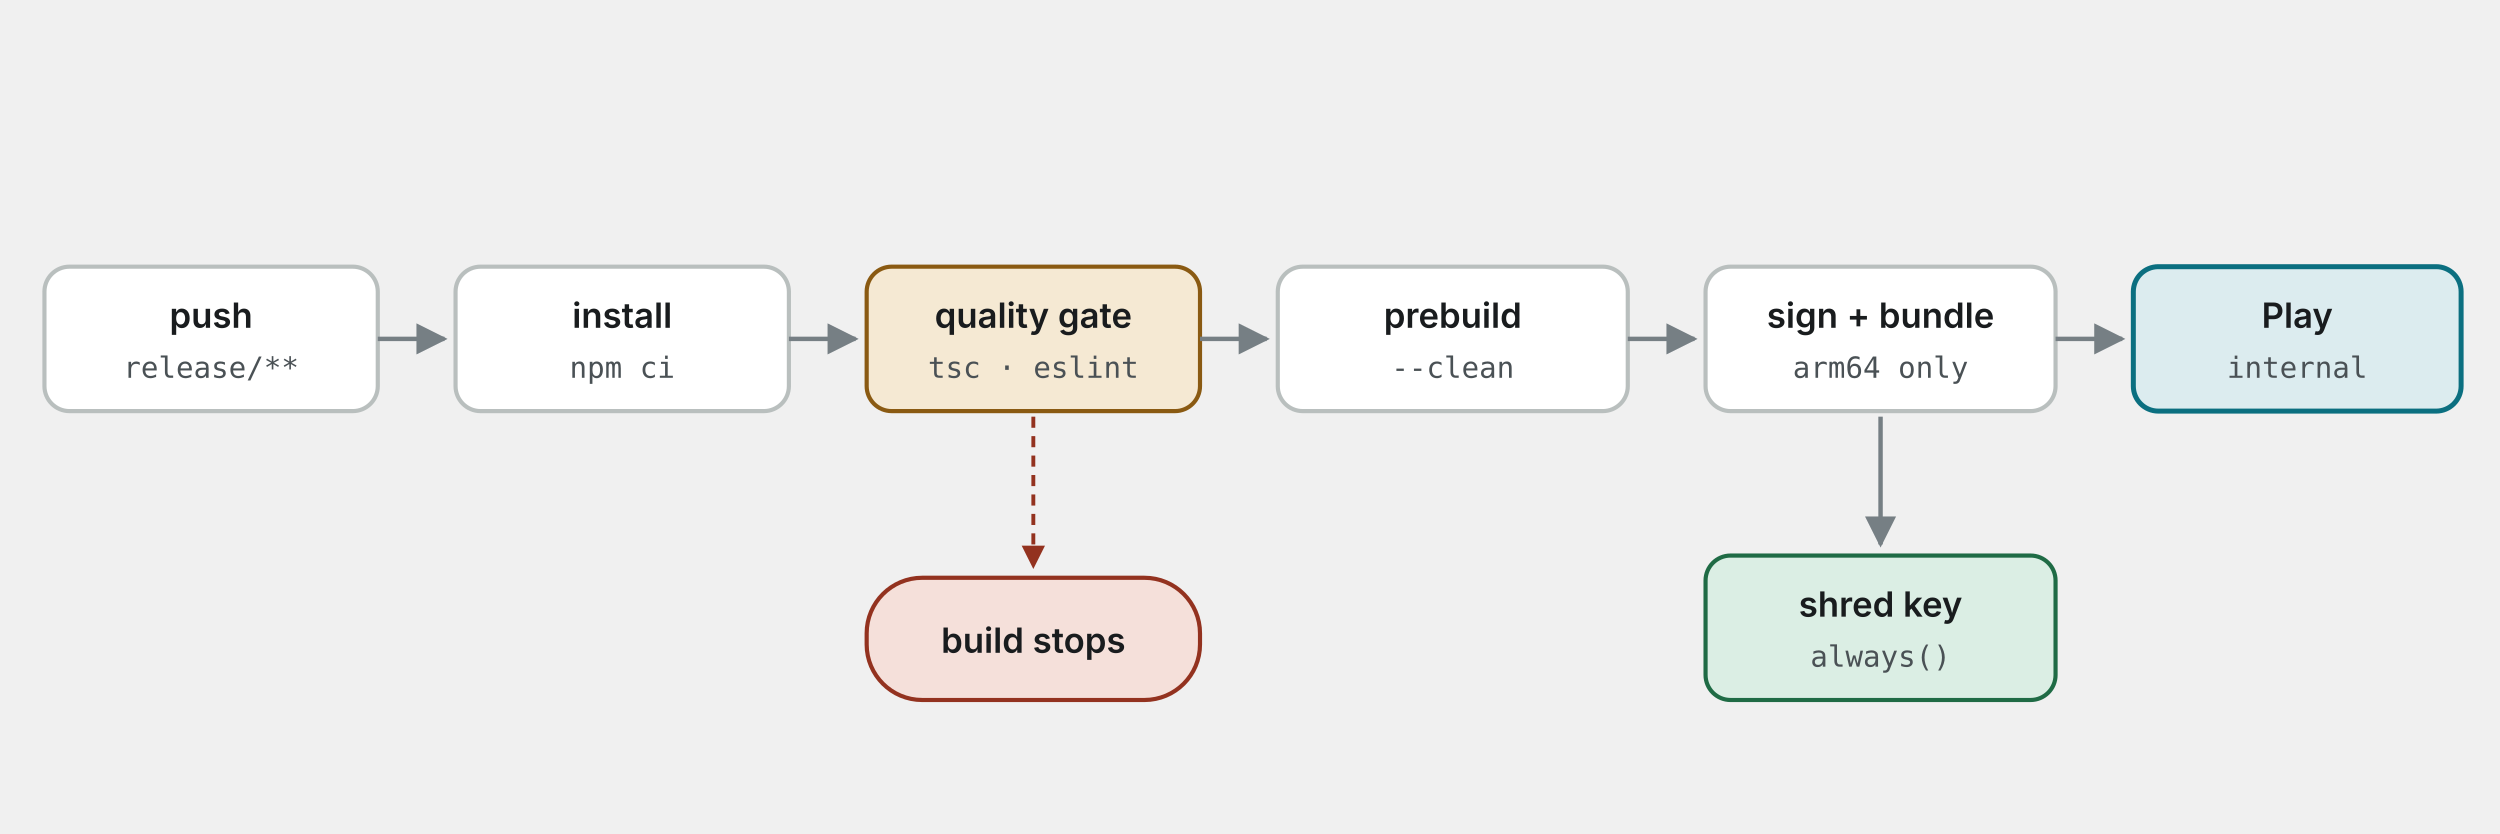
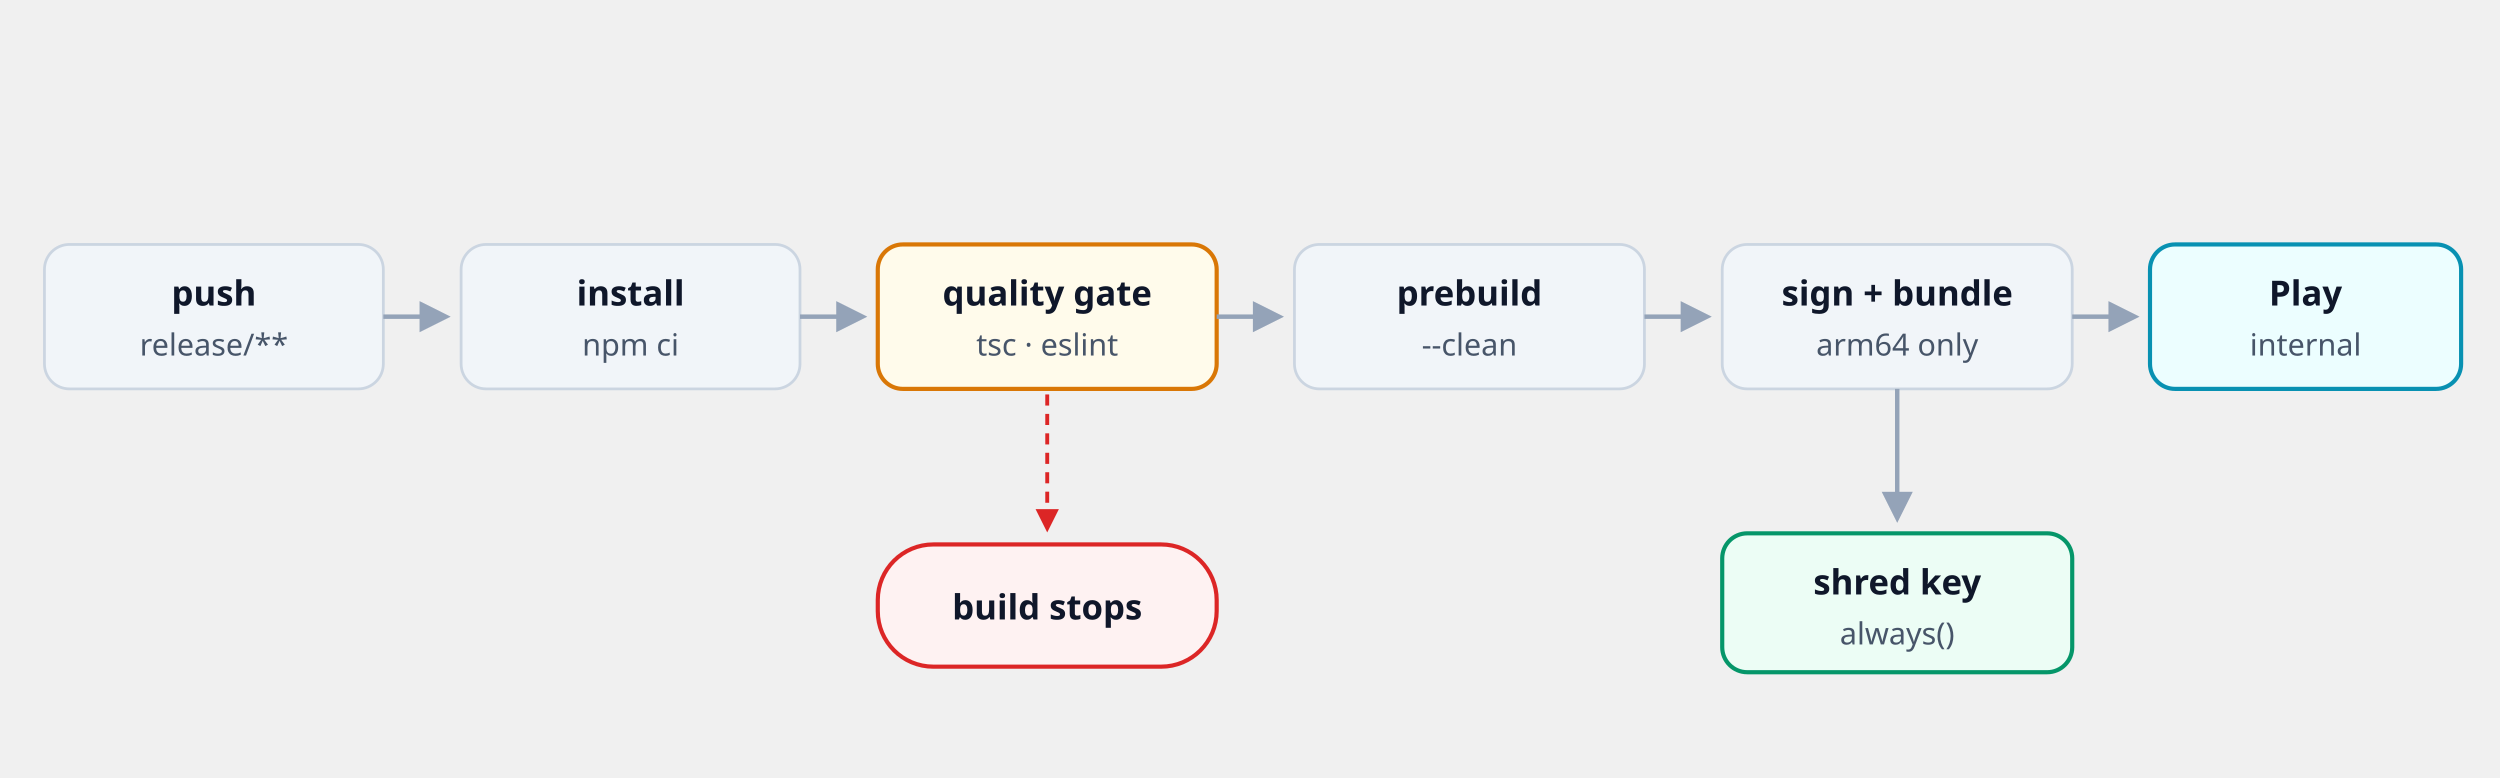
- <svg xmlns="http://www.w3.org/2000/svg" viewBox="0 0 900 300" width="900" height="300" role="img" aria-label="CI pipeline from push to signed bundle on Play internal testing">
-   <style>
-     .box { fill: #ffffff; stroke: #b9bfbe; stroke-width: 1.5; rx: 9 }
-     .gate { fill: #f5e9d3; stroke: #8a5a12; stroke-width: 1.5; rx: 9 }
-     .stop { fill: #f5e0da; stroke: #93321f; stroke-width: 1.5; rx: 20 }
-     .good { fill: #dbeee4; stroke: #1f6b45; stroke-width: 1.5; rx: 9 }
-     .ship { fill: #dcecef; stroke: #0b6f80; stroke-width: 1.8; rx: 9 }
-     .t { font: 600 12.5px ui-sans-serif, -apple-system, "Segoe UI", sans-serif; fill: #191c1e; text-anchor: middle }
-     .s { font: 400 10.5px ui-monospace, SFMono-Regular, Menlo, monospace; fill: #4a5155; text-anchor: middle }
-     .edge { stroke: #767f84; stroke-width: 1.6; fill: none; marker-end: url(#a) }
-     .edge-fail { stroke: #93321f; stroke-width: 1.4; fill: none; stroke-dasharray: 4 3; marker-end: url(#af) }
-     @media (prefers-color-scheme: dark) {
-       .box { fill: #1b2023; stroke: #3e474a }
-       .gate { fill: #3a2d13; stroke: #e0b567 }
-       .stop { fill: #3b1d16; stroke: #e0917d }
-       .good { fill: #163326; stroke: #7fc79f }
-       .ship { fill: #17383e; stroke: #4fc3d6 }
-       .t { fill: #e8ecec } .s { fill: #a8b2b4 }
-       .edge { stroke: #7c8688 } .edge-fail { stroke: #e0917d }
-     }
-   </style>
+ <svg xmlns="http://www.w3.org/2000/svg" viewBox="0 0 900 280" role="img" aria-label="Pipeline: a push to a release branch installs dependencies, runs a typecheck and lint gate that can stop the build, prebuilds the native project, signs and bundles for phone ABIs only, uploads to Play internal testing, then shreds the signing key.">
  <defs>
-     <marker id="a" viewBox="0 0 10 10" refX="9" refY="5" markerWidth="7" markerHeight="7" orient="auto-start-reverse">
-       <path d="M0 0 L10 5 L0 10 z" fill="#767f84" />
+     <marker id="ca" viewBox="0 0 10 10" refX="8" refY="5" markerWidth="7" markerHeight="7" orient="auto">
+       <path d="M0 0 L10 5 L0 10 z" fill="#94a3b8" />
    </marker>
-     <marker id="af" viewBox="0 0 10 10" refX="9" refY="5" markerWidth="6" markerHeight="6" orient="auto-start-reverse">
-       <path d="M0 0 L10 5 L0 10 z" fill="#93321f" />
+     <marker id="cf" viewBox="0 0 10 10" refX="8" refY="5" markerWidth="6" markerHeight="6" orient="auto">
+       <path d="M0 0 L10 5 L0 10 z" fill="#dc2626" />
    </marker>
  </defs>
-   <rect class="box" x="16" y="96" width="120" height="52" />
-   <text class="t" x="76" y="118">push</text>
-   <text class="s" x="76" y="136">release/**</text>
-   <rect class="box" x="164" y="96" width="120" height="52" />
-   <text class="t" x="224" y="118">install</text>
-   <text class="s" x="224" y="136">npm ci</text>
-   <rect class="gate" x="312" y="96" width="120" height="52" />
-   <text class="t" x="372" y="118">quality gate</text>
-   <text class="s" x="372" y="136">tsc · eslint</text>
-   <rect class="stop" x="312" y="208" width="120" height="44" />
-   <text class="t" x="372" y="235">build stops</text>
-   <rect class="box" x="460" y="96" width="126" height="52" />
-   <text class="t" x="523" y="118">prebuild</text>
-   <text class="s" x="523" y="136">--clean</text>
-   <rect class="box" x="614" y="96" width="126" height="52" />
-   <text class="t" x="677" y="118">sign + bundle</text>
-   <text class="s" x="677" y="136">arm64 only</text>
-   <rect class="ship" x="768" y="96" width="118" height="52" />
-   <text class="t" x="827" y="118">Play</text>
-   <text class="s" x="827" y="136">internal</text>
-   <rect class="good" x="614" y="200" width="126" height="52" />
-   <text class="t" x="677" y="222">shred key</text>
-   <text class="s" x="677" y="240">always()</text>
-   <path class="edge" d="M136 122 L 160 122" />
-   <path class="edge" d="M284 122 L 308 122" />
-   <path class="edge" d="M432 122 L 456 122" />
-   <path class="edge" d="M586 122 L 610 122" />
-   <path class="edge" d="M740 122 L 764 122" />
-   <path class="edge-fail" d="M372 150 L 372 204" />
-   <path class="edge" d="M677 150 L 677 196" />
+   <g font-family="ui-sans-serif, system-ui, sans-serif" font-size="12.5">
+     <rect x="16" y="88" width="122" height="52" rx="9" fill="#f1f5f9" stroke="#cbd5e1" />
+     <text x="77" y="110" text-anchor="middle" font-weight="700" fill="#0f172a">push</text>
+     <text x="77" y="128" text-anchor="middle" font-size="11" fill="#475569">release/**</text>
+     <rect x="166" y="88" width="122" height="52" rx="9" fill="#f1f5f9" stroke="#cbd5e1" />
+     <text x="227" y="110" text-anchor="middle" font-weight="700" fill="#0f172a">install</text>
+     <text x="227" y="128" text-anchor="middle" font-size="11" fill="#475569">npm ci</text>
+     <rect x="316" y="88" width="122" height="52" rx="9" fill="#fffbeb" stroke="#d97706" stroke-width="1.5" />
+     <text x="377" y="110" text-anchor="middle" font-weight="700" fill="#0f172a">quality gate</text>
+     <text x="377" y="128" text-anchor="middle" font-size="11" fill="#475569">tsc · eslint</text>
+     <rect x="316" y="196" width="122" height="44" rx="20" fill="#fef2f2" stroke="#dc2626" stroke-width="1.5" />
+     <text x="377" y="223" text-anchor="middle" font-weight="700" fill="#0f172a">build stops</text>
+     <rect x="466" y="88" width="126" height="52" rx="9" fill="#f1f5f9" stroke="#cbd5e1" />
+     <text x="529" y="110" text-anchor="middle" font-weight="700" fill="#0f172a">prebuild</text>
+     <text x="529" y="128" text-anchor="middle" font-size="11" fill="#475569">--clean</text>
+     <rect x="620" y="88" width="126" height="52" rx="9" fill="#f1f5f9" stroke="#cbd5e1" />
+     <text x="683" y="110" text-anchor="middle" font-weight="700" fill="#0f172a">sign + bundle</text>
+     <text x="683" y="128" text-anchor="middle" font-size="11" fill="#475569">arm64 only</text>
+     <rect x="774" y="88" width="112" height="52" rx="9" fill="#ecfeff" stroke="#0891b2" stroke-width="1.5" />
+     <text x="830" y="110" text-anchor="middle" font-weight="700" fill="#0f172a">Play</text>
+     <text x="830" y="128" text-anchor="middle" font-size="11" fill="#475569">internal</text>
+     <rect x="620" y="192" width="126" height="50" rx="9" fill="#ecfdf5" stroke="#059669" stroke-width="1.5" />
+     <text x="683" y="214" text-anchor="middle" font-weight="700" fill="#0f172a">shred key</text>
+     <text x="683" y="232" text-anchor="middle" font-size="11" fill="#475569">always()</text>
+     <line x1="138" y1="114" x2="160" y2="114" stroke="#94a3b8" stroke-width="1.6" marker-end="url(#ca)" />
+     <line x1="288" y1="114" x2="310" y2="114" stroke="#94a3b8" stroke-width="1.6" marker-end="url(#ca)" />
+     <line x1="438" y1="114" x2="460" y2="114" stroke="#94a3b8" stroke-width="1.6" marker-end="url(#ca)" />
+     <line x1="592" y1="114" x2="614" y2="114" stroke="#94a3b8" stroke-width="1.6" marker-end="url(#ca)" />
+     <line x1="746" y1="114" x2="768" y2="114" stroke="#94a3b8" stroke-width="1.6" marker-end="url(#ca)" />
+     <line x1="683" y1="140" x2="683" y2="186" stroke="#94a3b8" stroke-width="1.6" marker-end="url(#ca)" />
+     <line x1="377" y1="142" x2="377" y2="190" stroke="#dc2626" stroke-width="1.4" stroke-dasharray="4 3" marker-end="url(#cf)" />
+   </g>
</svg>
